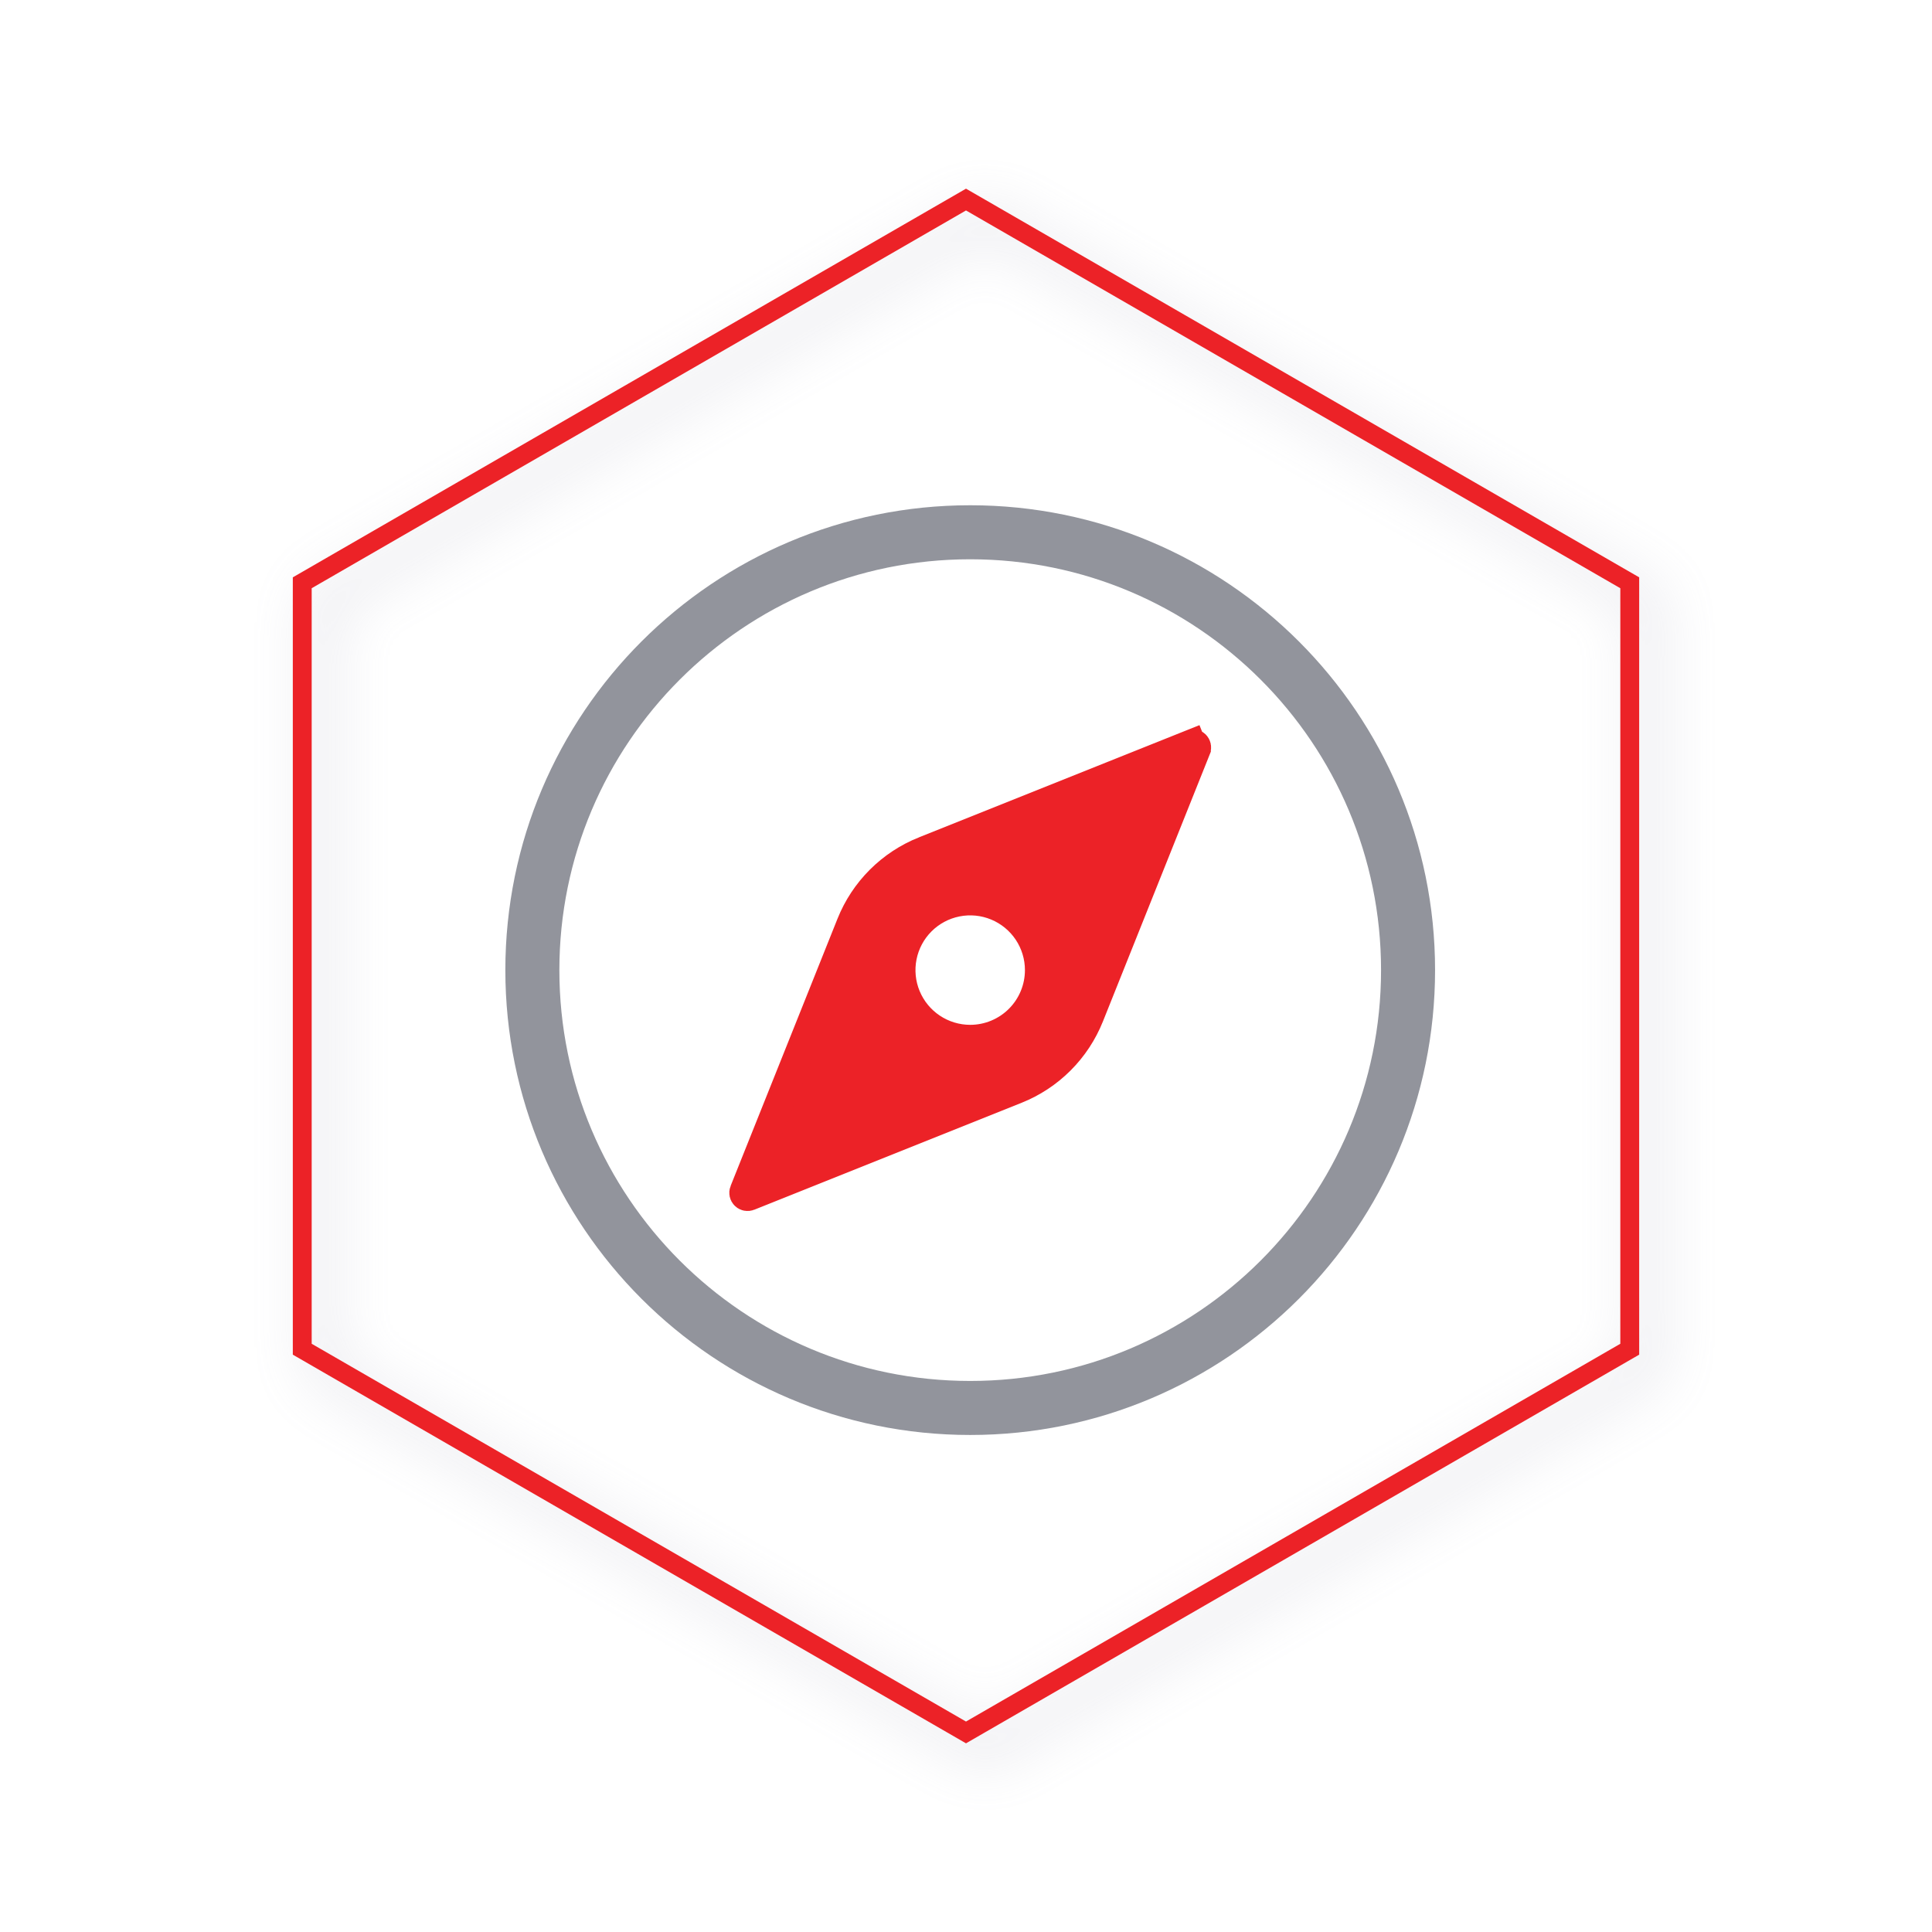
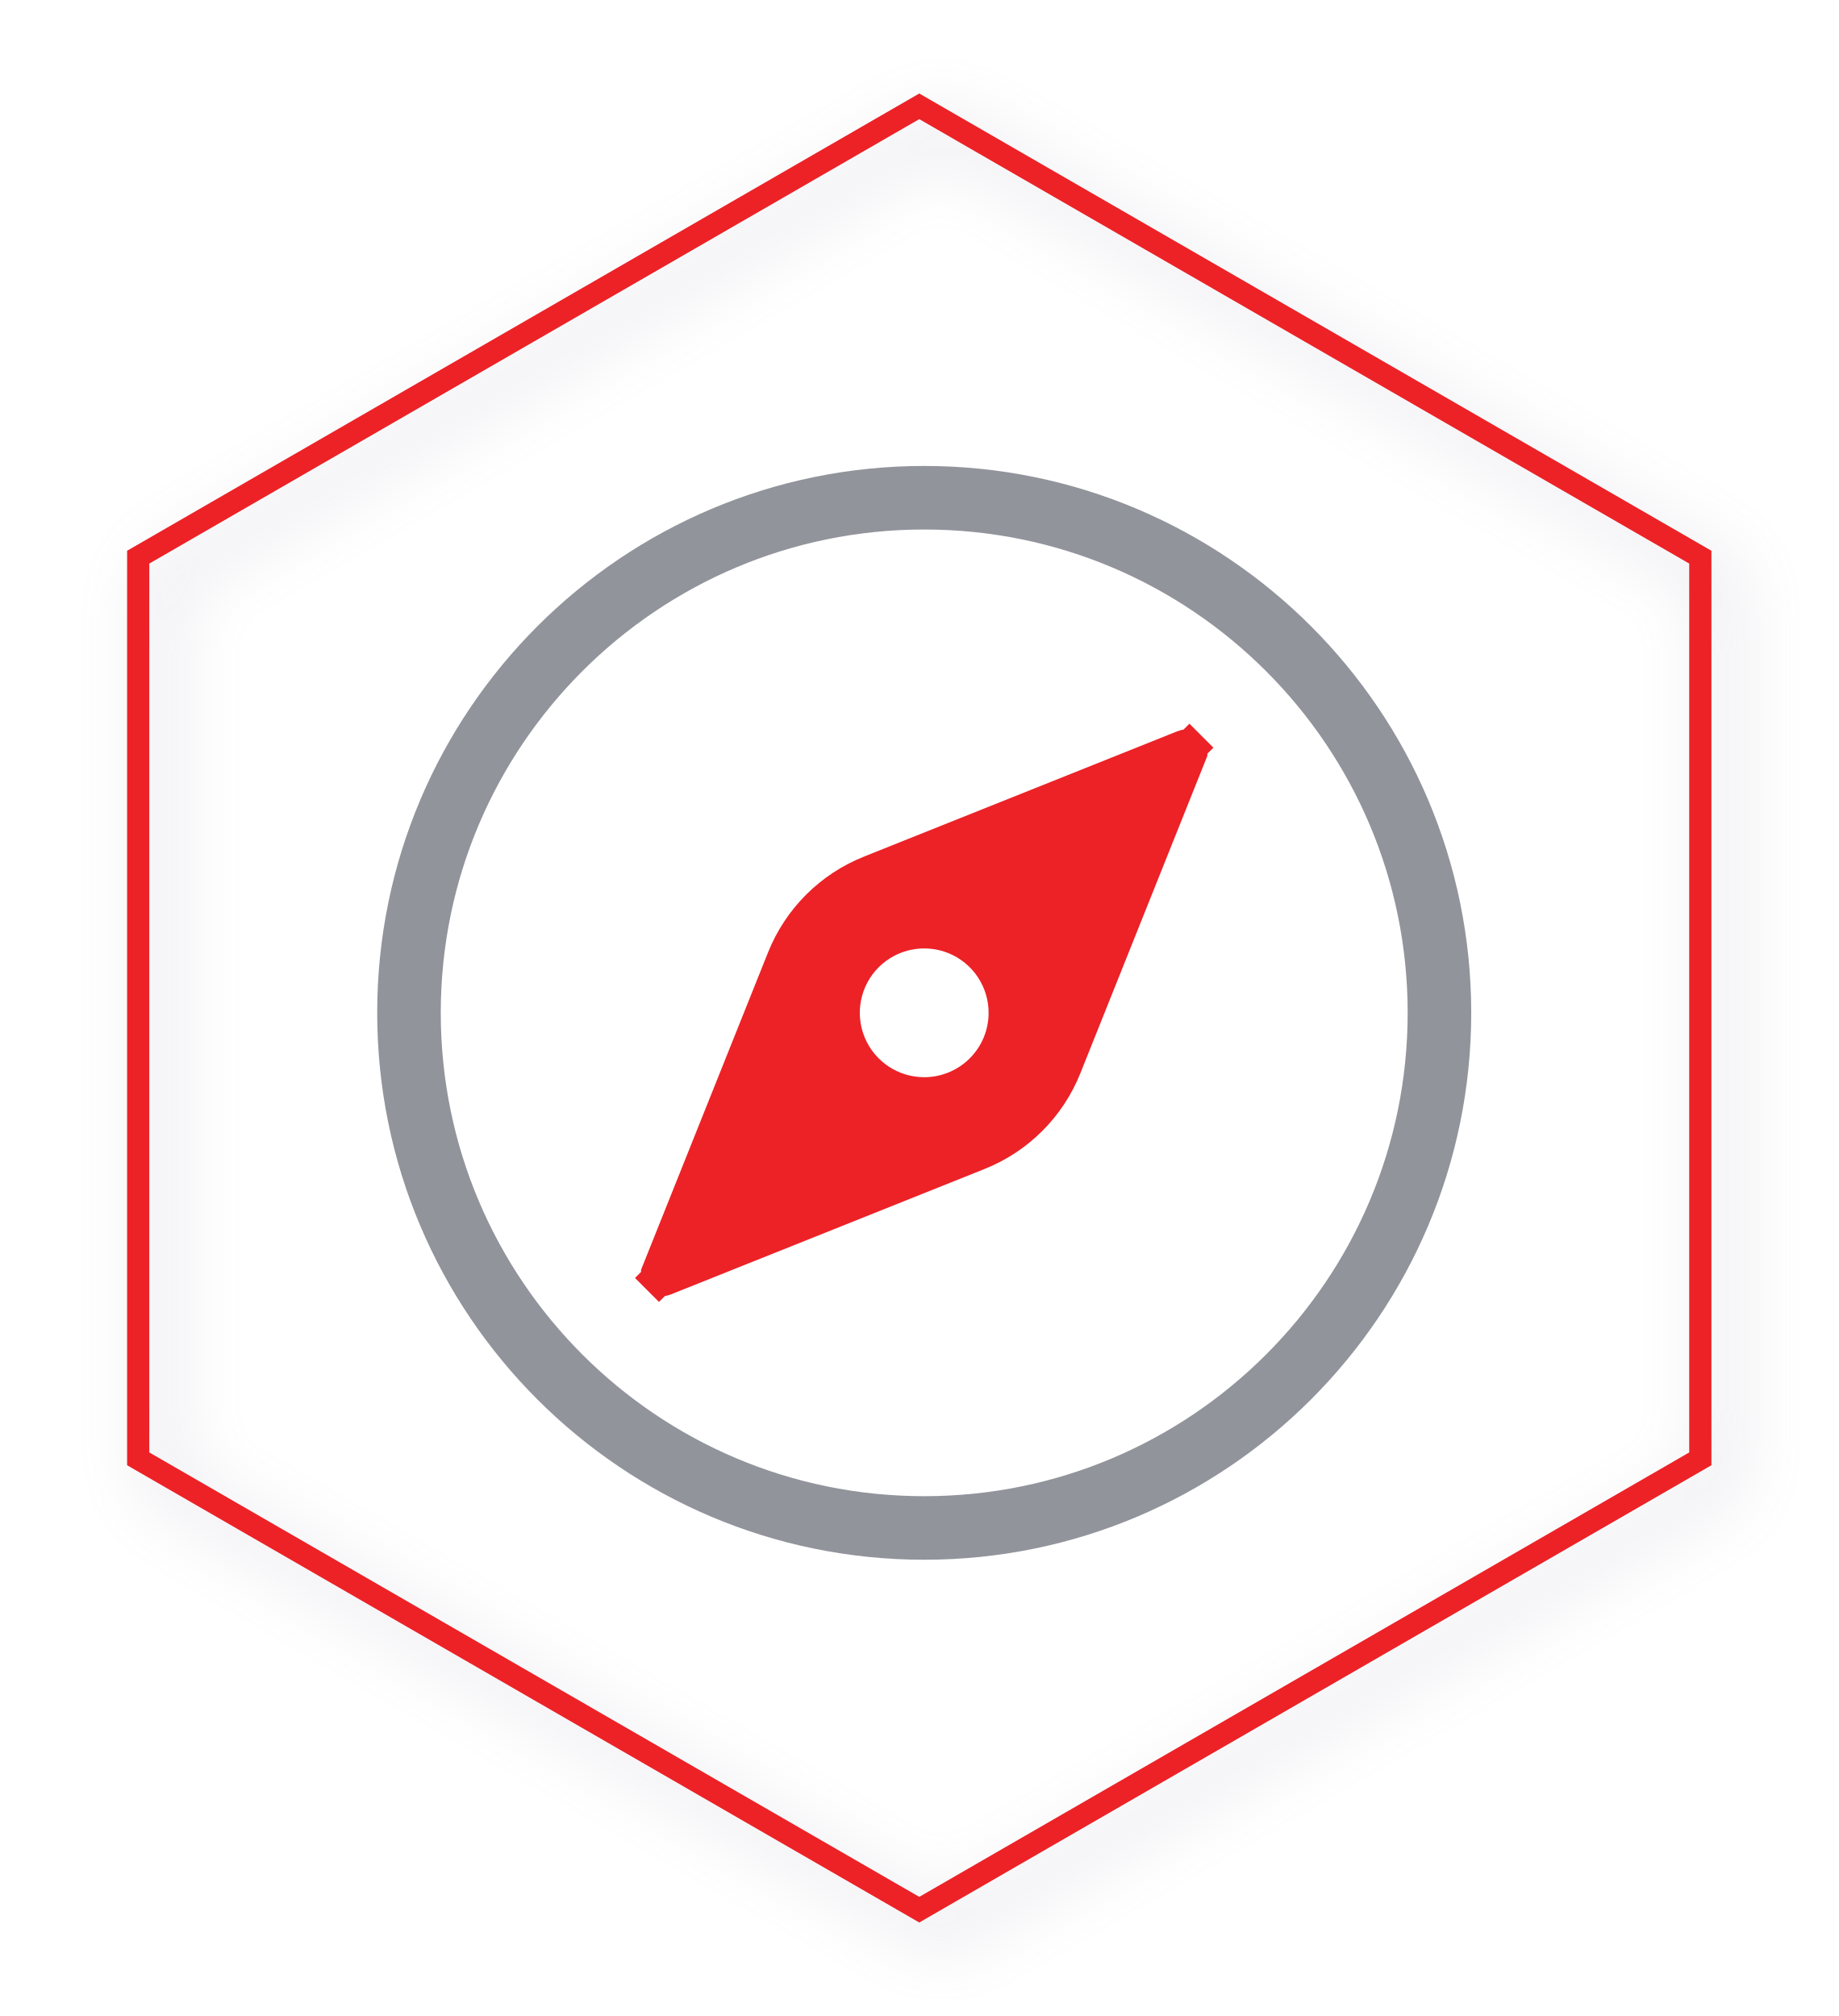
- <svg xmlns="http://www.w3.org/2000/svg" width="230" height="230" viewBox="0 0 230 230" fill="none">
-   <g filter="url(#filter0_dd_35699_66390)">
-     <path d="M35.982 69.379L115 23.758L194.018 69.379V160.621L115 206.242L35.982 160.621V69.379Z" stroke="#EC2227" stroke-width="2.246" />
+ <svg xmlns="http://www.w3.org/2000/svg" width="186" height="204" viewBox="0 0 186 204" fill="none">
+   <g filter="url(#filter0_dd_35699_65719)">
+     <path d="M13.982 56.379L93 10.758L172.018 56.379V147.621L93 193.242L13.982 147.621V56.379Z" stroke="#EC2227" stroke-width="2.246" />
  </g>
-   <path d="M167.626 115.49C167.626 86.713 144.278 63.365 115.501 63.365C86.724 63.365 63.376 86.713 63.376 115.49C63.376 144.268 86.724 167.615 115.501 167.615C144.278 167.615 167.626 144.268 167.626 115.49Z" stroke="#92949C" stroke-width="6.431" stroke-miterlimit="10" />
-   <path d="M110.02 101.283L110.021 101.283L141.839 88.555L141.202 86.963L141.839 88.555C141.922 88.522 142.013 88.514 142.101 88.532C142.188 88.55 142.269 88.593 142.332 88.656C142.395 88.72 142.438 88.8 142.456 88.888C142.474 88.975 142.466 89.066 142.433 89.149L142.433 89.15L129.706 120.968L129.706 120.968C128.918 122.937 127.738 124.726 126.238 126.226C124.738 127.726 122.949 128.906 120.98 129.693L120.98 129.693L89.162 142.421L89.162 142.421C89.079 142.454 88.987 142.462 88.9 142.444C88.812 142.426 88.732 142.383 88.669 142.32C88.605 142.256 88.562 142.176 88.544 142.088C88.526 142.001 88.534 141.91 88.567 141.827L88.568 141.826L101.295 110.008L101.295 110.008C102.083 108.039 103.262 106.25 104.762 104.75C106.262 103.25 108.051 102.07 110.02 101.283ZM110.928 122.332C112.281 123.236 113.872 123.719 115.5 123.719C117.683 123.719 119.777 122.851 121.32 121.308C122.864 119.764 123.731 117.671 123.731 115.488C123.731 113.86 123.248 112.269 122.344 110.915C121.439 109.562 120.154 108.507 118.65 107.884C117.146 107.261 115.491 107.098 113.895 107.416C112.298 107.733 110.831 108.517 109.68 109.668C108.529 110.819 107.745 112.286 107.428 113.882C107.11 115.479 107.273 117.134 107.896 118.638C108.519 120.142 109.574 121.427 110.928 122.332Z" fill="#EC2227" stroke="#EC2227" stroke-width="3.43" />
+   <path d="M145.626 102.49C145.626 73.713 122.278 50.365 93.501 50.365C64.724 50.365 41.376 73.713 41.376 102.49C41.376 131.268 64.724 154.615 93.501 154.615C122.278 154.615 145.626 131.268 145.626 102.49Z" stroke="#92949C" stroke-width="6.431" stroke-miterlimit="10" />
+   <path d="M119.839 75.555L119.839 75.554C119.922 75.521 120.013 75.513 120.101 75.531C120.188 75.549 120.269 75.592 120.332 75.656L121.545 74.443L120.332 75.656C120.395 75.719 120.439 75.799 120.457 75.887C120.475 75.974 120.466 76.065 120.433 76.148L120.433 76.149L107.706 107.967L107.706 107.967C106.918 109.936 105.739 111.725 104.239 113.225C102.739 114.725 100.95 115.905 98.98 116.692L98.98 116.692L67.162 129.42L67.162 129.42C67.079 129.453 66.988 129.461 66.9 129.443C66.812 129.425 66.732 129.382 66.669 129.319L65.456 130.531L66.669 129.319C66.606 129.255 66.562 129.175 66.544 129.087C66.526 129 66.535 128.909 66.568 128.826L66.568 128.825L79.295 97.007L79.295 97.007C80.083 95.038 81.262 93.249 82.762 91.749C84.262 90.249 86.051 89.069 88.021 88.282L88.021 88.282L119.839 75.555ZM88.928 109.331C90.281 110.235 91.873 110.718 93.501 110.718C95.683 110.718 97.777 109.85 99.32 108.307C100.864 106.763 101.731 104.67 101.731 102.487C101.731 100.859 101.248 99.268 100.344 97.914C99.44 96.561 98.154 95.506 96.65 94.883C95.146 94.26 93.491 94.097 91.895 94.415C90.298 94.732 88.832 95.516 87.68 96.667C86.529 97.818 85.746 99.285 85.428 100.881C85.11 102.478 85.273 104.133 85.896 105.637C86.519 107.141 87.574 108.426 88.928 109.331Z" fill="#EC2227" stroke="#EC2227" stroke-width="3.43" />
  <defs>
-     <filter id="filter0_dd_35699_66390" x="25.875" y="13.477" width="178.251" height="203.047" filterUnits="userSpaceOnUse" color-interpolation-filters="sRGB">
+     <filter id="filter0_dd_35699_65719" x="3.875" y="0.477" width="178.251" height="203.047" filterUnits="userSpaceOnUse" color-interpolation-filters="sRGB">
      <feFlood flood-opacity="0" result="BackgroundImageFix" />
      <feColorMatrix in="SourceAlpha" type="matrix" values="0 0 0 0 0 0 0 0 0 0 0 0 0 0 0 0 0 0 127 0" result="hardAlpha" />
      <feOffset dx="-2.246" dy="-2.246" />
      <feGaussianBlur stdDeviation="3.369" />
      <feColorMatrix type="matrix" values="0 0 0 0 1 0 0 0 0 1 0 0 0 0 1 0 0 0 1 0" />
-       <feBlend mode="normal" in2="BackgroundImageFix" result="effect1_dropShadow_35699_66390" />
+       <feBlend mode="normal" in2="BackgroundImageFix" result="effect1_dropShadow_35699_65719" />
      <feColorMatrix in="SourceAlpha" type="matrix" values="0 0 0 0 0 0 0 0 0 0 0 0 0 0 0 0 0 0 127 0" result="hardAlpha" />
      <feOffset dx="2.246" dy="2.246" />
      <feGaussianBlur stdDeviation="3.369" />
      <feColorMatrix type="matrix" values="0 0 0 0 0.682 0 0 0 0 0.682 0 0 0 0 0.753 0 0 0 0.4 0" />
-       <feBlend mode="normal" in2="effect1_dropShadow_35699_66390" result="effect2_dropShadow_35699_66390" />
-       <feBlend mode="normal" in="SourceGraphic" in2="effect2_dropShadow_35699_66390" result="shape" />
+       <feBlend mode="normal" in2="effect1_dropShadow_35699_65719" result="effect2_dropShadow_35699_65719" />
+       <feBlend mode="normal" in="SourceGraphic" in2="effect2_dropShadow_35699_65719" result="shape" />
    </filter>
  </defs>
</svg>
